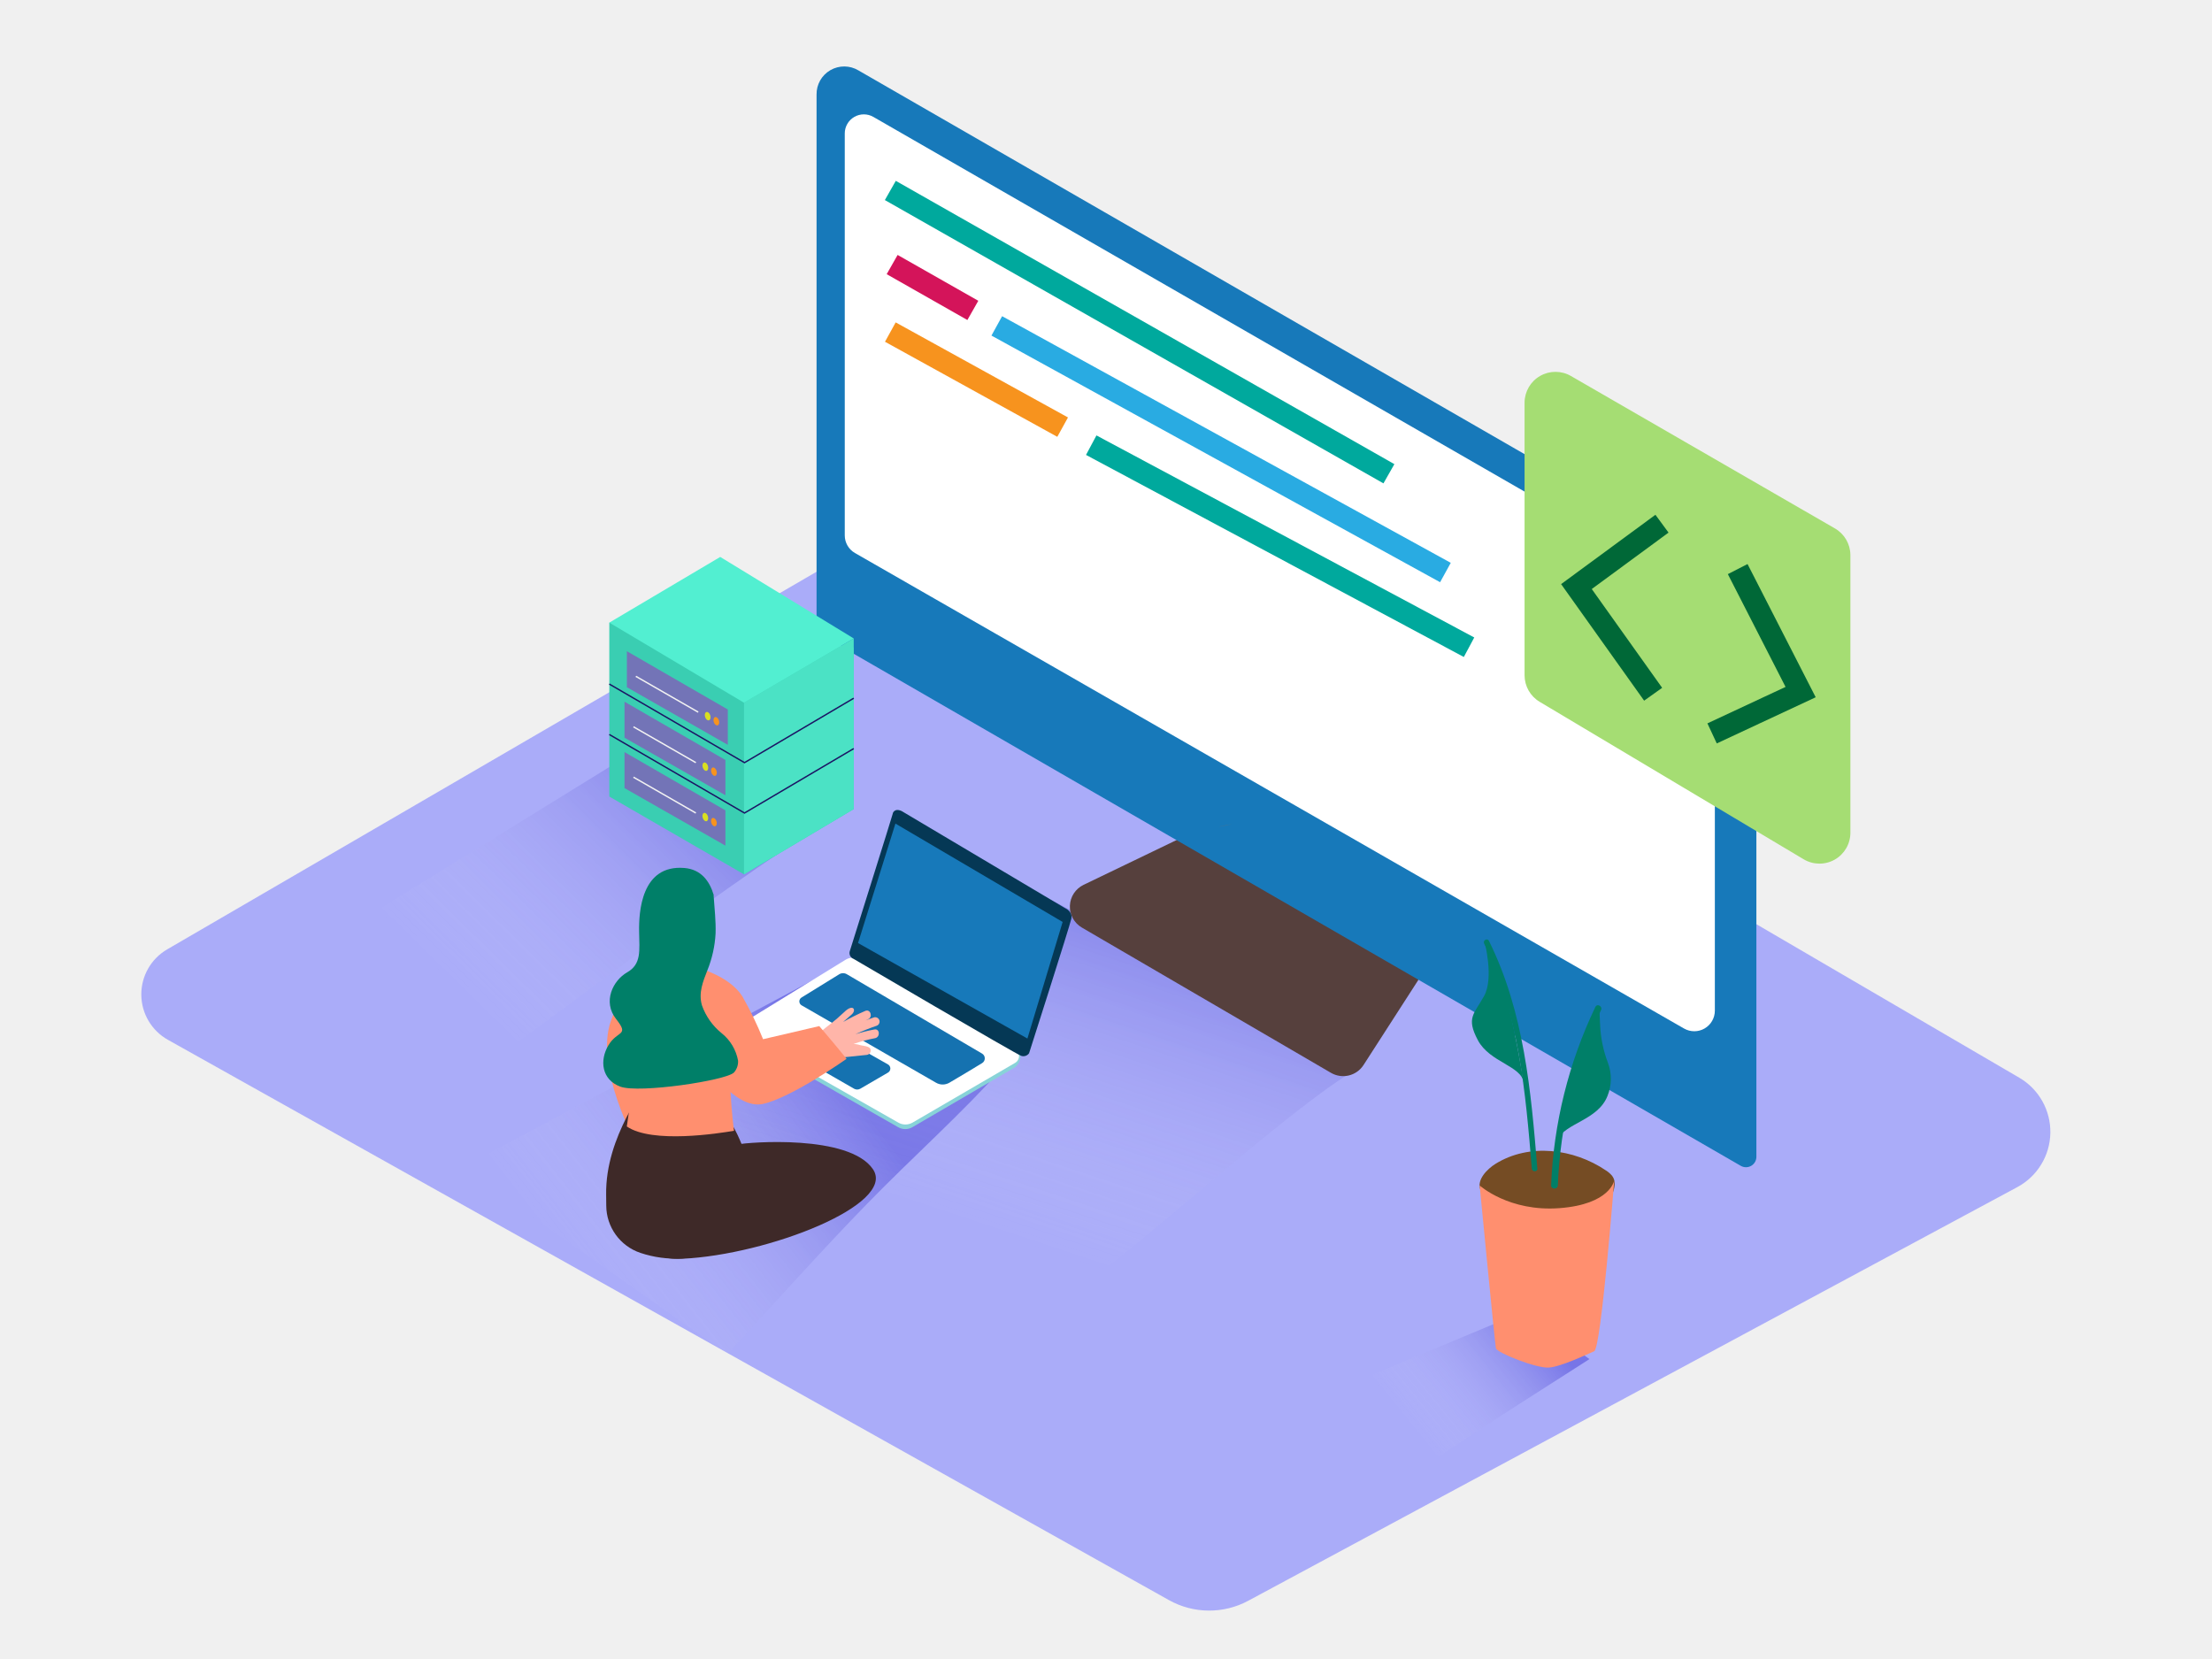
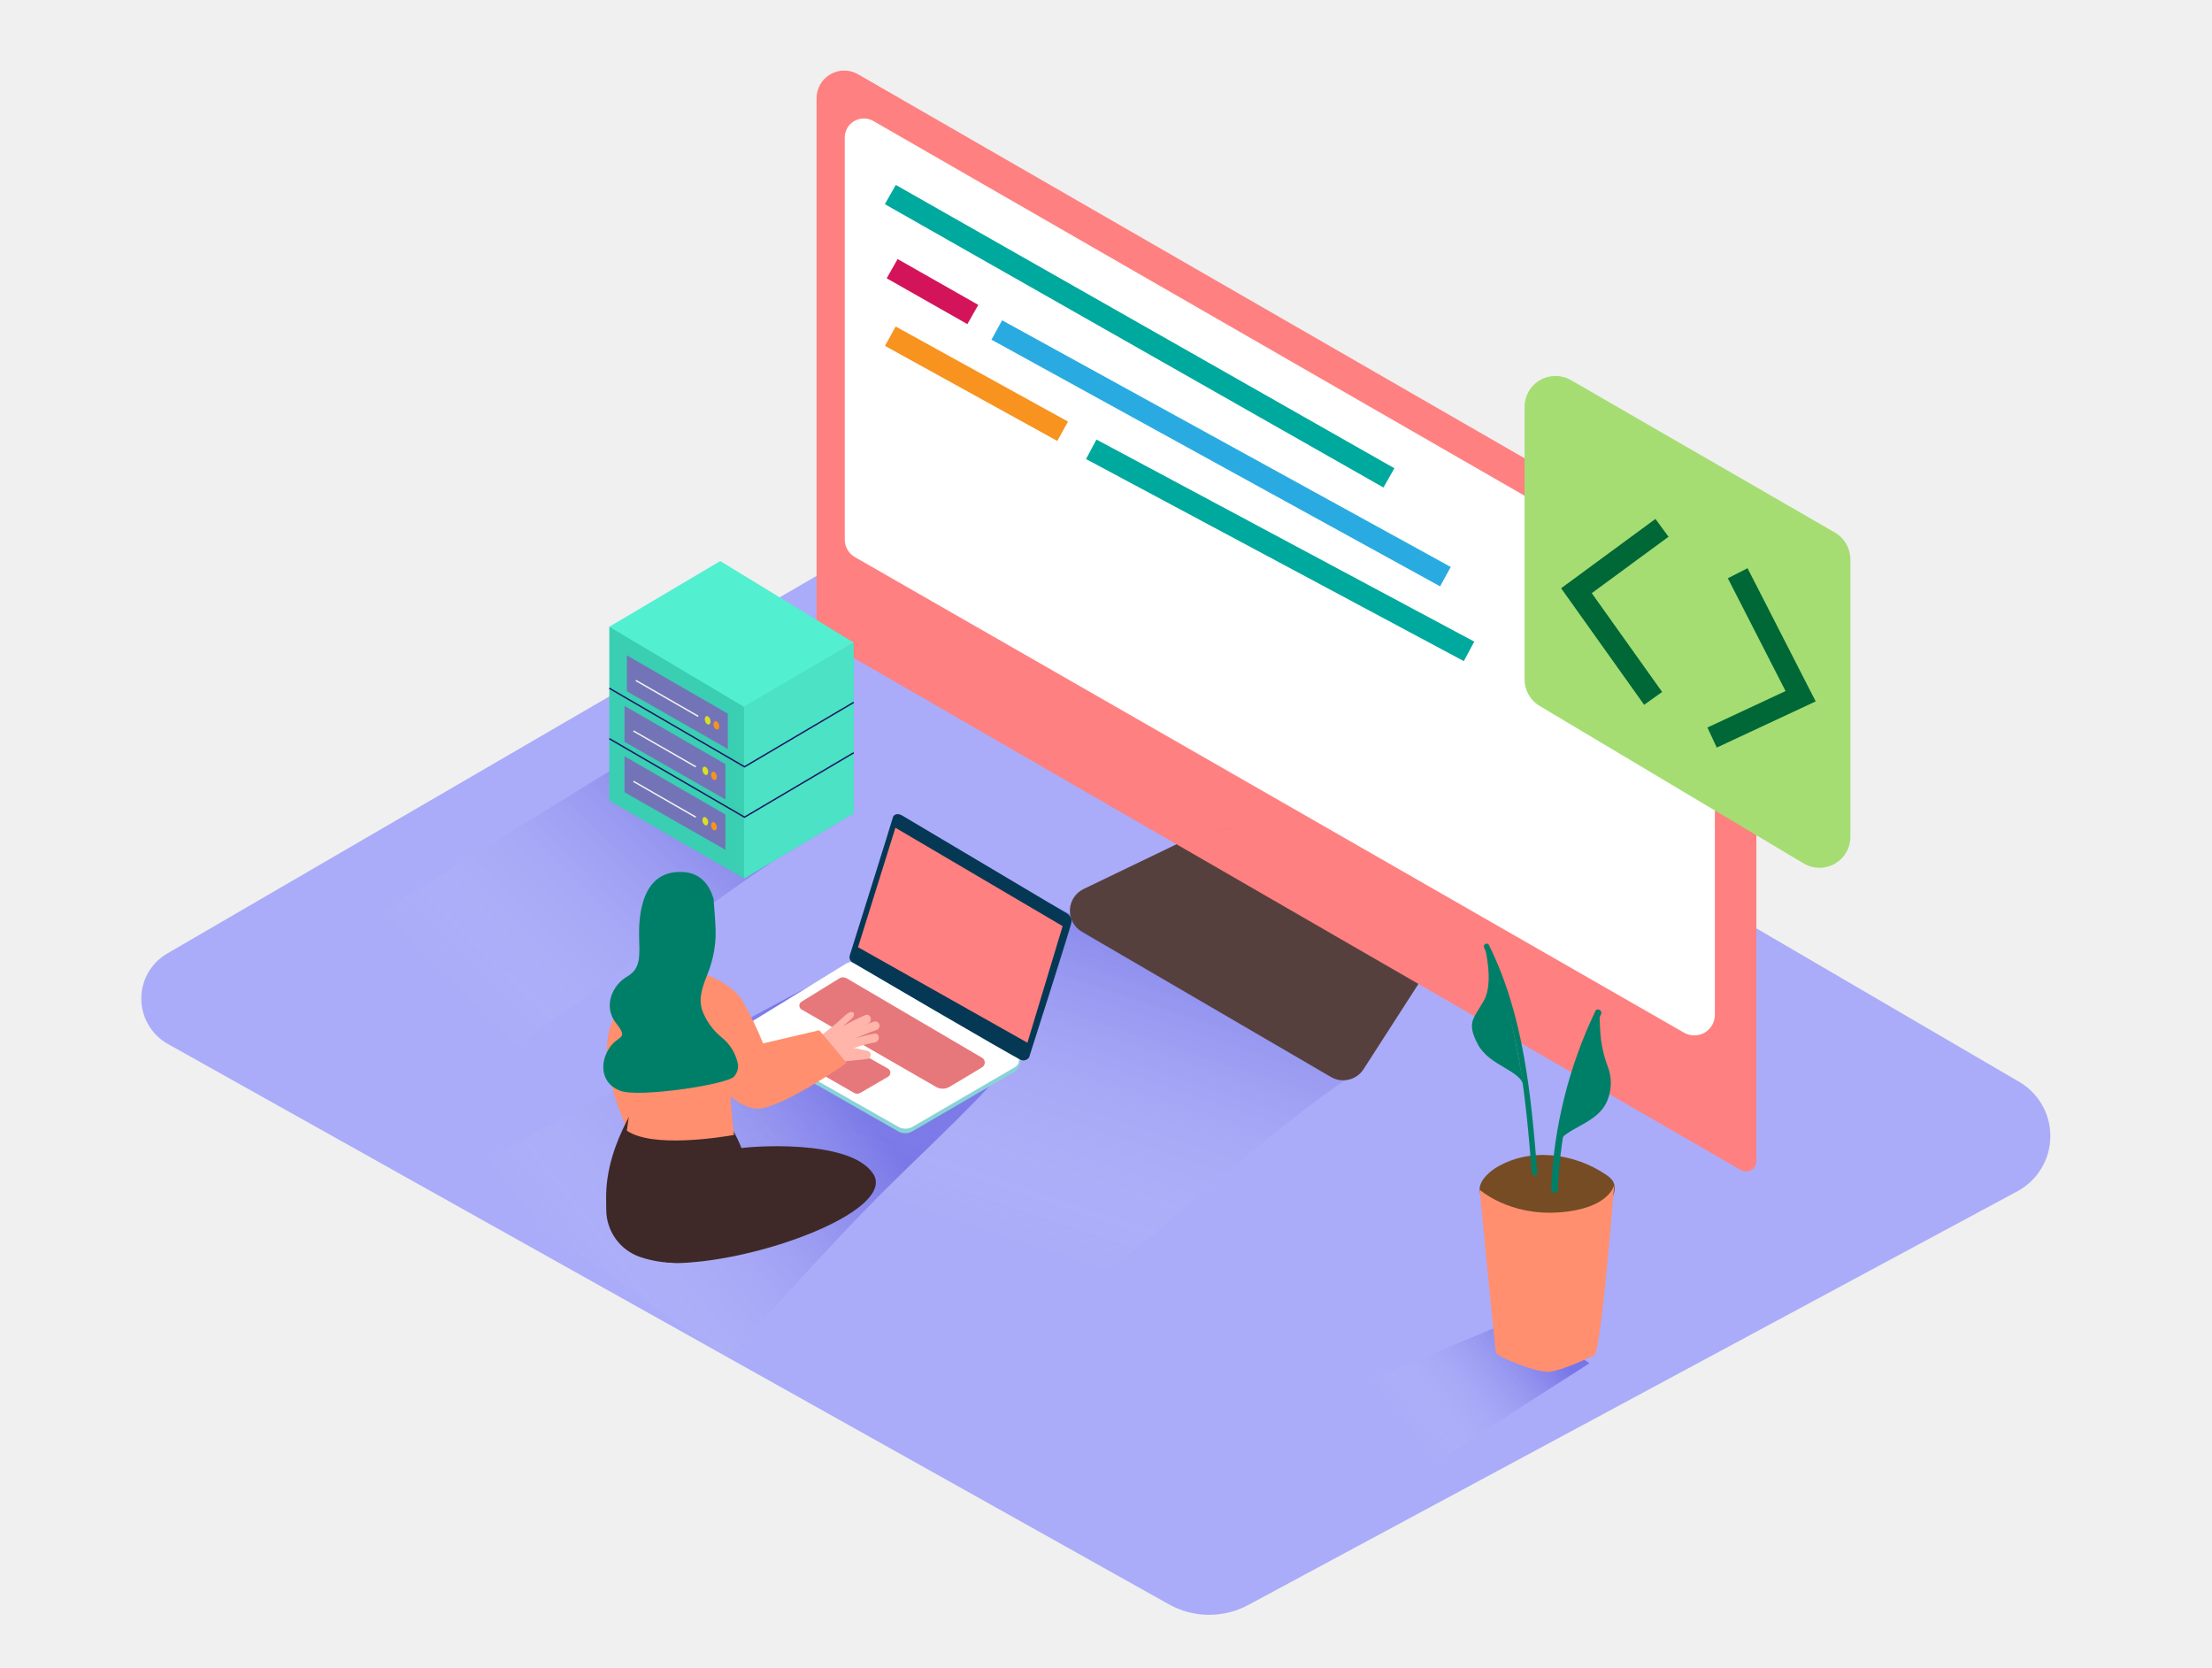
- <svg xmlns="http://www.w3.org/2000/svg" xmlns:xlink="http://www.w3.org/1999/xlink" id="Layer_1" data-name="Layer 1" viewBox="0 0 400 300">
+ <svg xmlns="http://www.w3.org/2000/svg" xmlns:xlink="http://www.w3.org/1999/xlink" id="Layer_1" data-name="Layer 1" viewBox="0 0 400 300" width="406" height="306" class="illustration styles_illustrationTablet__1DWOa">
  <defs>
    <linearGradient id="linear-gradient" x1="104.12" y1="230.54" x2="151.94" y2="193.21" gradientUnits="userSpaceOnUse">
      <stop offset="0" stop-color="#fff" stop-opacity="0" />
      <stop offset="0.98" stop-color="#0800bf" />
    </linearGradient>
    <linearGradient id="linear-gradient-2" x1="83.23" y1="179.7" x2="129.79" y2="132.33" xlink:href="#linear-gradient" />
    <linearGradient id="linear-gradient-3" x1="175.78" y1="221.98" x2="199.13" y2="151.92" xlink:href="#linear-gradient" />
    <linearGradient id="linear-gradient-4" x1="253.03" y1="255.51" x2="276.6" y2="236.51" xlink:href="#linear-gradient" />
  </defs>
  <path d="M178.13,85.67l-147.89,86a9.42,9.42,0,0,0,.14,16.37l181,101.31a14.91,14.91,0,0,0,14.34.12l139.09-74.81a11.34,11.34,0,0,0,.35-19.77Z" fill="#aaacf9" />
  <path d="M156.79,217.69c8.28-8.5,17.18-16.37,25.06-25.2L150,175.63,82.43,211.75c12.63,6.62,31.12,20.78,49.17,33.05C140,235.76,148.18,226.53,156.79,217.69Z" opacity="0.32" fill="url(#linear-gradient)" />
  <path d="M105.42,179.79c13.91-10.29,27.77-20.66,42.28-30.06l-29.82-15.78L55.06,172.73c9.53,5,17.67,11.63,31.17,21.17C92.61,189.16,99,184.5,105.42,179.79Z" opacity="0.32" fill="url(#linear-gradient-2)" />
  <path d="M184.52,240.26c15-8.07,47.18-39.41,62-47.66L190,162.69,122.5,198.82C138.17,207,162.85,226.85,184.52,240.26Z" opacity="0.32" fill="url(#linear-gradient-3)" />
  <path d="M214.94,150.86l-19,9.15a4.38,4.38,0,0,0-.31,7.72L240.68,194a4.38,4.38,0,0,0,5.89-1.41l10.95-17" fill="#56403d" />
-   <path d="M310.42,102.13,155.23,12.73a5,5,0,0,0-7.57,4.37v95a3.89,3.89,0,0,0,1.95,3.37l165.18,95.35a1.88,1.88,0,0,0,2.82-1.63V114.57A14.35,14.35,0,0,0,310.42,102.13Z" fill="#1779ba" />
+   <path d="M310.42,102.13,155.23,12.73a5,5,0,0,0-7.57,4.37v95a3.89,3.89,0,0,0,1.95,3.37l165.18,95.35a1.88,1.88,0,0,0,2.82-1.63V114.57A14.35,14.35,0,0,0,310.42,102.13Z" fill="#ff8080" />
  <path d="M157.93,21.14l147,84.58a10.31,10.31,0,0,1,5.17,8.93v68.11a3.72,3.72,0,0,1-5.57,3.23L154.6,100a3.67,3.67,0,0,1-1.84-3.18V24.13A3.45,3.45,0,0,1,157.93,21.14Z" fill="#fff" />
  <ellipse cx="221.35" cy="149.29" rx="1.6" ry="0.01" transform="translate(-24.24 44.57) rotate(-10.9)" fill="#ab643c" />
  <ellipse cx="298.94" cy="107.8" rx="1.6" ry="1.74" fill="#659fe4" />
  <ellipse cx="293.84" cy="105.27" rx="1.6" ry="1.74" fill="#c5e9ff" />
  <polyline points="133.75 185.84 133.74 186.79 134.22 187.39" fill="#adcee1" />
  <path d="M152.91,174.34l-18.62,11.43a1.15,1.15,0,0,0,0,2l28.12,16.06a2.58,2.58,0,0,0,2.58,0L183.55,193c1.35-1.1,1.26-3.18,0-3.27l-28-15.43A2.62,2.62,0,0,0,152.91,174.34Z" fill="#88d3d8" />
  <path d="M152.91,173.55,134.29,185a1.15,1.15,0,0,0,0,2L162.44,203a2.58,2.58,0,0,0,2.58,0l18.53-10.79a1.43,1.43,0,0,0,0-2.48l-28-16.22A2.62,2.62,0,0,0,152.91,173.55Z" fill="#fff" />
  <path d="M153.67,172s7.81-24.86,7.77-24.86.24-1.11,1.62-.47l29.52,17.54s1.43.59,1.15,1.92-7.64,24.33-7.64,24.33a1.25,1.25,0,0,1-1.4.48c-.9-.28-30.33-17.54-30.33-17.54A1.13,1.13,0,0,1,153.67,172Z" fill="#053855" />
-   <polygon points="161.92 148.93 192.16 166.72 185.79 187.8 155.16 170.53 161.92 148.93" fill="#1779ba" />
-   <path d="M151.76,176.18l-6.81,4.2a.82.82,0,0,0,0,1.41l24.32,14a2.4,2.4,0,0,0,2.4,0c1.57-.91,4.27-2.54,5.93-3.55a1,1,0,0,0,0-1.71l-24.47-14.36A1.33,1.33,0,0,0,151.76,176.18Z" fill="#1779ba" />
-   <path d="M152.08,187.66l8.49,4.82a.85.85,0,0,1,0,1.48l-5,2.91a1.13,1.13,0,0,1-1.13,0l-8.69-5a.71.71,0,0,1,0-1.24l5.22-3A1.13,1.13,0,0,1,152.08,187.66Z" fill="#1779ba" />
+   <polygon points="161.92 148.93 192.16 166.72 185.79 187.8 155.16 170.53 161.92 148.93" fill="#ff8080" />
+   <path d="M151.76,176.18l-6.81,4.2a.82.82,0,0,0,0,1.41l24.32,14a2.4,2.4,0,0,0,2.4,0c1.57-.91,4.27-2.54,5.93-3.55a1,1,0,0,0,0-1.71l-24.47-14.36A1.33,1.33,0,0,0,151.76,176.18Z" fill="#ff8080" />
+   <path d="M152.08,187.66l8.49,4.82a.85.85,0,0,1,0,1.48l-5,2.91a1.13,1.13,0,0,1-1.13,0l-8.69-5a.71.71,0,0,1,0-1.24l5.22-3A1.13,1.13,0,0,1,152.08,187.66Z" fill="#ff8080" />
  <path d="M151.76,176.18l-6.81,4.2a.82.82,0,0,0,0,1.41l24.32,14a2.4,2.4,0,0,0,2.4,0c1.57-.91,4.27-2.54,5.93-3.55a1,1,0,0,0,0-1.71l-24.47-14.36A1.33,1.33,0,0,0,151.76,176.18Z" fill="#053855" opacity="0.1" />
  <path d="M152.08,187.66l8.49,4.82a.85.85,0,0,1,0,1.48l-5,2.91a1.13,1.13,0,0,1-1.13,0l-8.69-5a.71.71,0,0,1,0-1.24l5.22-3A1.13,1.13,0,0,1,152.08,187.66Z" fill="#053855" opacity="0.1" />
  <path d="M119.25,171.72a30.08,30.08,0,0,0-8.76,12.84c-3.08,8.49,4.61,22.38,4.61,22.38l12-9.46" fill="#ff8f6f" />
  <path d="M109.63,218a9.06,9.06,0,0,0,6.17,8.56,20,20,0,0,0,7.63,1c5.3-.34,9.94-2.82,13.84-6.24-.74-9.4-3.39-16-5.66-19.15l-14.48-7c-.07,1.31-7.7,10.15-7.52,20.92Q109.62,217.1,109.63,218Z" fill="#3e2928" />
  <path d="M131.35,186,116,185.25l-2.65,18.45c4.57,3.15,16.64,1.25,19.38.78C131.92,198.37,132,192.1,131.35,186Z" fill="#ff8f6f" />
  <path d="M154,183.46l-1.54,1.35a39.65,39.65,0,0,1,4-2c.93-.42,1.44,1.08.52,1.5l-.47.22q.74-.28,1.49-.54a.79.79,0,0,1,.52,1.5,41.19,41.19,0,0,0-3.83,1.53,28.15,28.15,0,0,1,3.43-.86c1-.19,1.09,1.4.1,1.58a25.06,25.06,0,0,0-3.88,1.05,3.79,3.79,0,0,1,1.19.2c.46.12,1.64.19,1.85.65a.8.8,0,0,1-.65,1.12l-5.95.61a7.11,7.11,0,0,0-1.6,1.25,27.61,27.61,0,0,0-1.91-2.05,22.76,22.76,0,0,0-1.87-1.64q.88-.84,1.8-1.63c.13-.18.45-.09.81-.39,2-1.72,2.47-1.84,4.65-3.89C154.27,181.42,154.94,182.64,154,183.46Z" fill="#ffb5a9" />
  <path d="M126.39,175.06s5.59,1.51,7.86,5.13a63.93,63.93,0,0,1,3.74,7.73l10.16-2.37s2.95,3.45,4.94,5.92c0,0-9.92,7-15.1,8.15s-10.68-7.7-10.68-7.7-1.14,3.66-.92-.25" fill="#ff8f6f" />
  <path d="M130.48,186.82a11.33,11.33,0,0,1-3.54-5c-.67-2.28.17-4.29,1-6.42a20.68,20.68,0,0,0,1.46-6.6c.07-2.23-.19-4.45-.34-6.67a.64.64,0,0,1,0-.29c-.74-2.51-2.28-4.63-5.3-4.88-7.81-.66-8.25,8-8.19,11.5s.43,5.89-2.16,7.37-4.46,5.32-2,8.44.25,2-1.39,4.75-1.22,6.23,2.16,7.48,19.1-1.1,20.55-2.56a3,3,0,0,0,.74-2.12A8.24,8.24,0,0,0,130.48,186.82Z" fill="#007f68" />
  <path d="M133.39,206.95c1.89-.41,20.21-1.87,24.48,4.5s-19,15.44-34.44,16.17S125.1,208.73,133.39,206.95Z" fill="#3e2928" />
  <polyline points="110.18 112.59 110.18 144.04 134.54 158.11 154.38 146.31 154.38 117.09" fill="#3aceb2" />
  <polygon points="134.54 158.11 134.54 127.07 154.38 115.45 154.38 146.31 134.54 158.11" fill="#4be2c5" />
  <polygon points="130.24 100.71 110.18 112.59 134.54 127.07 154.38 115.45 130.24 100.71" fill="#52efd1" />
  <polygon points="113.36 117.76 113.36 124.27 131.61 134.69 131.61 128.3 113.36 117.76" fill="#7374b7" />
  <ellipse cx="129.54" cy="130.41" rx="0.49" ry="0.78" transform="translate(-32.56 43.75) rotate(-17.06)" fill="#f7931e" />
  <ellipse cx="127.98" cy="129.5" rx="0.49" ry="0.78" transform="translate(-32.37 43.25) rotate(-17.06)" fill="#d9e021" />
  <line x1="126.26" y1="128.78" x2="114.98" y2="122.3" fill="none" stroke="#f2f2f2" stroke-miterlimit="10" stroke-width="0.25" />
  <polygon points="112.93 126.89 112.93 133.4 131.18 143.81 131.18 137.43 112.93 126.89" fill="#7374b7" />
  <ellipse cx="129.11" cy="139.54" rx="0.49" ry="0.78" transform="translate(-35.26 44.02) rotate(-17.06)" fill="#f7931e" />
  <ellipse cx="127.55" cy="138.63" rx="0.49" ry="0.78" transform="translate(-35.06 43.53) rotate(-17.06)" fill="#d9e021" />
  <line x1="125.83" y1="137.91" x2="114.55" y2="131.43" fill="none" stroke="#f2f2f2" stroke-miterlimit="10" stroke-width="0.25" />
  <polygon points="112.93 136 112.93 142.51 131.18 152.92 131.18 146.54 112.93 136" fill="#7374b7" />
  <ellipse cx="129.11" cy="148.65" rx="0.49" ry="0.78" transform="translate(-37.94 44.43) rotate(-17.06)" fill="#f7931e" />
  <ellipse cx="127.55" cy="147.74" rx="0.49" ry="0.78" transform="translate(-37.74 43.93) rotate(-17.06)" fill="#d9e021" />
  <line x1="125.83" y1="147.02" x2="114.55" y2="140.54" fill="none" stroke="#f2f2f2" stroke-miterlimit="10" stroke-width="0.25" />
  <polyline points="154.38 126.26 134.63 137.91 110.18 123.7" fill="none" stroke="#1b1464" stroke-miterlimit="10" stroke-width="0.25" />
  <polyline points="154.38 135.37 134.63 147.02 110.18 132.82" fill="none" stroke="#1b1464" stroke-miterlimit="10" stroke-width="0.25" />
  <path d="M334.61,100.36v50.22a5.59,5.59,0,0,1-8.46,4.8l-47.73-28.47a5.59,5.59,0,0,1-2.73-4.8V72.81A5.59,5.59,0,0,1,284.09,68l47.73,27.56A5.59,5.59,0,0,1,334.61,100.36Z" fill="#a5dd73" />
  <path d="M262.5,261.86c8.23-5.48,16.6-10.76,24.92-16.09l-11.82-8.63-45.77,19.11c5.53,2.9,13,8.33,20.86,13.86C254.59,267.31,258.5,264.52,262.5,261.86Z" opacity="0.32" fill="url(#linear-gradient-4)" />
  <path d="M291.91,213.43a2.1,2.1,0,0,0-.37-.78,4.67,4.67,0,0,0-1.14-1c-5.81-3.93-13.86-5-20-1.17-1.4.88-3.49,2.87-2.66,4.75.48,1.09,1.94,1.73,3,2.17a44.57,44.57,0,0,0,10.51,2.74c1.3.22,2.62.44,3.93.56a5.43,5.43,0,0,0,4.79-2.05C290.85,217.49,292.32,215.14,291.91,213.43Z" fill="#754c24" />
  <path d="M267.57,214.37s5.3,4.8,14.46,4.1,9.87-5,9.87-5-2.37,30.36-3.62,30.88-5.93,2.78-8.19,2.95-9.4-2.69-9.58-3.48S267.57,214.37,267.57,214.37Z" fill="#ff8f6f" />
  <path d="M269.24,170.13c-.28-.57-1.15-.07-.86.5,6.27,12.64,7.49,26.87,8.62,40.69.05.63,1.05.64,1,0C276.86,197.31,275.6,182.93,269.24,170.13Z" fill="#007f68" />
  <path d="M268.44,170.25s1.75,6.56-.06,9.84-3.3,3.93-1.14,8,7.94,4.62,8.32,7.74S272.8,175.82,268.44,170.25Z" fill="#007f68" />
  <path d="M288.49,182.09a82.45,82.45,0,0,0-8,32.26c0,.78,1.19.77,1.22,0a81,81,0,0,1,7.79-31.66C289.88,182,288.83,181.38,288.49,182.09Z" fill="#007f68" />
  <path d="M289.35,185.29c0-.66-.15-2-.08-3.11l-.7.44c-2.38,5.79-5.94,19.39-7,23.55,1.45-3.12,7.38-3.55,9.12-8a8.19,8.19,0,0,0,.1-5.91A21.82,21.82,0,0,1,289.35,185.29Z" fill="#007f68" />
  <polyline points="300.54 94.7 285.07 106.07 298.94 125.54" fill="none" stroke="#006837" stroke-miterlimit="10" stroke-width="4" />
  <polyline points="314.23 102.91 325.61 125.15 309.6 132.62" fill="none" stroke="#006837" stroke-miterlimit="10" stroke-width="4" />
  <line x1="161" y1="34.44" x2="251.16" y2="85.67" fill="none" stroke="#00a99d" stroke-miterlimit="10" stroke-width="4" />
  <line x1="161.33" y1="47.84" x2="175.92" y2="56.13" fill="none" stroke="#d4145a" stroke-miterlimit="10" stroke-width="4" />
  <line x1="180.25" y1="58.93" x2="261.38" y2="103.53" fill="none" stroke="#29abe2" stroke-miterlimit="10" stroke-width="4" />
  <line x1="161" y1="60.05" x2="192.16" y2="77.24" fill="none" stroke="#f7931e" stroke-miterlimit="10" stroke-width="4" />
  <line x1="197.33" y1="80.5" x2="265.65" y2="117.04" fill="none" stroke="#00a99d" stroke-miterlimit="10" stroke-width="4" />
</svg>
